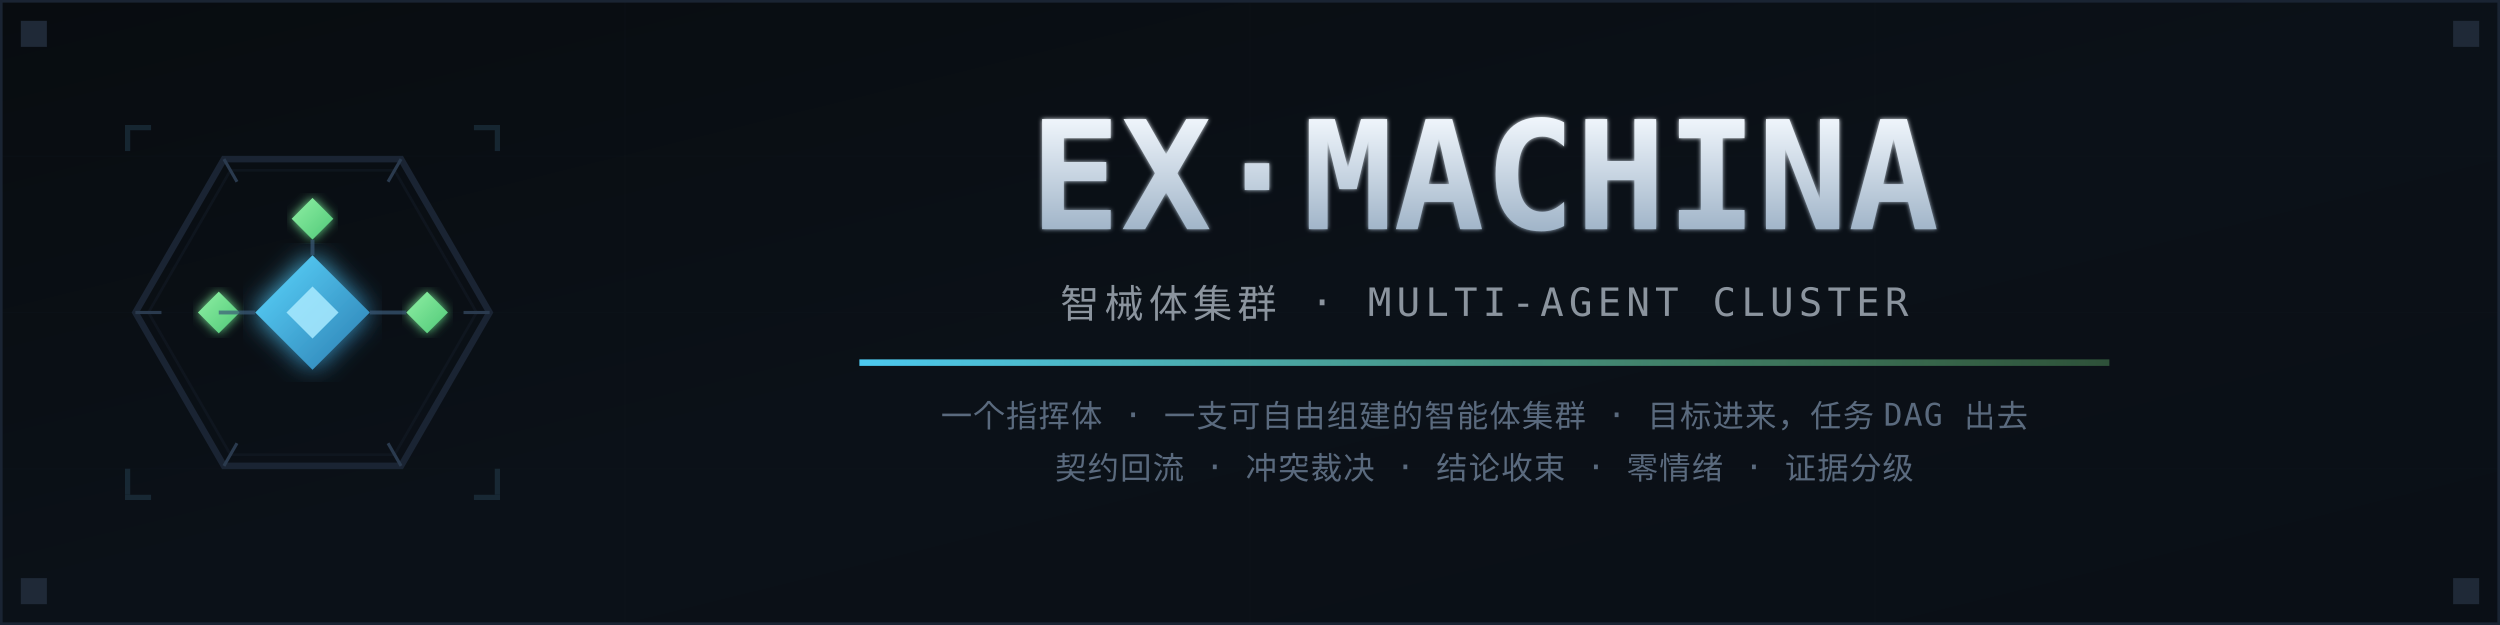
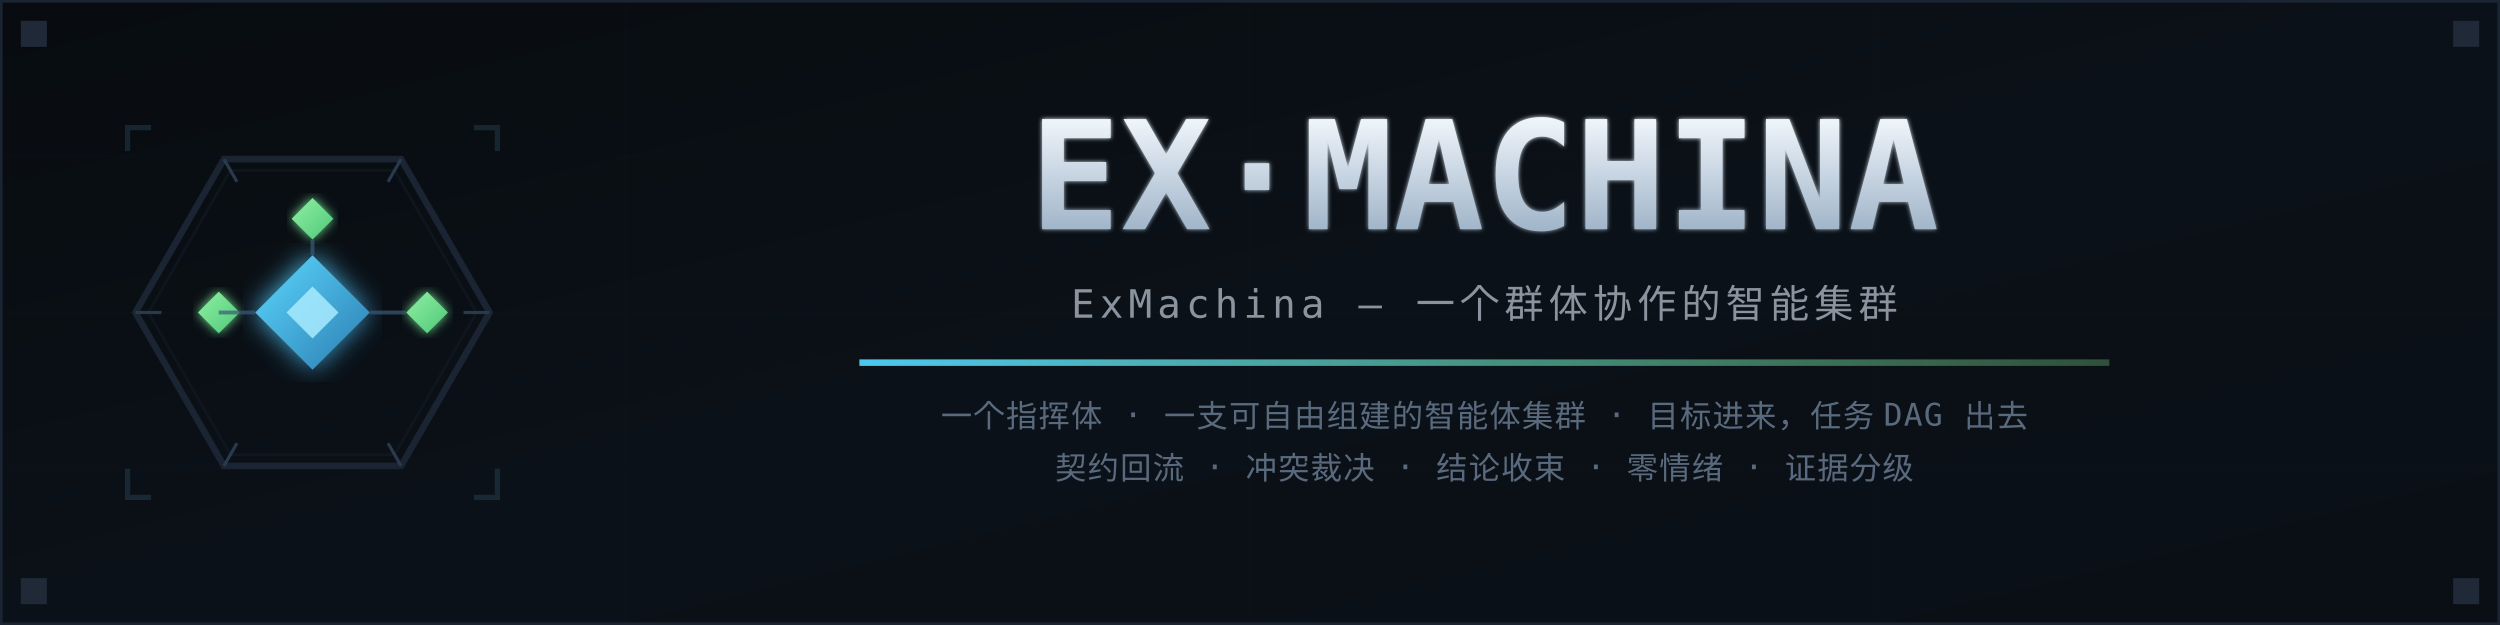
<svg xmlns="http://www.w3.org/2000/svg" width="960" height="240" viewBox="0 0 960 240">
  <defs>
    <linearGradient id="bg" x1="0" y1="0" x2="1" y2="1">
      <stop offset="0%" stop-color="#080c10" />
      <stop offset="50%" stop-color="#0b1118" />
      <stop offset="100%" stop-color="#0a0f16" />
    </linearGradient>
    <linearGradient id="coreGrad" x1="0" y1="0" x2="1" y2="1">
      <stop offset="0%" stop-color="#5dd8ff" />
      <stop offset="100%" stop-color="#2a7cb0" />
    </linearGradient>
    <linearGradient id="subGrad" x1="0" y1="0" x2="1" y2="1">
      <stop offset="0%" stop-color="#8ff0a4" />
      <stop offset="100%" stop-color="#50c878" />
    </linearGradient>
    <linearGradient id="textGrad" x1="0" y1="0" x2="0" y2="1">
      <stop offset="0%" stop-color="#f0f6fc" />
      <stop offset="100%" stop-color="#a0b4c8" />
    </linearGradient>
    <linearGradient id="underline" x1="0" y1="0" x2="1" y2="0">
      <stop offset="0%" stop-color="#4cc9f0" />
      <stop offset="100%" stop-color="#7ee787" stop-opacity="0.3" />
    </linearGradient>
    <filter id="glowBig">
      <feGaussianBlur stdDeviation="5" result="b" />
      <feMerge>
        <feMergeNode in="b" />
        <feMergeNode in="SourceGraphic" />
      </feMerge>
    </filter>
    <filter id="glowSm">
      <feGaussianBlur stdDeviation="2" result="b" />
      <feMerge>
        <feMergeNode in="b" />
        <feMergeNode in="SourceGraphic" />
      </feMerge>
    </filter>
    <filter id="glowText">
      <feGaussianBlur stdDeviation="0.8" result="b" />
      <feMerge>
        <feMergeNode in="b" />
        <feMergeNode in="SourceGraphic" />
      </feMerge>
    </filter>
  </defs>
  <rect width="960" height="240" fill="url(#bg)" />
  <g stroke="#10161f" stroke-width="0.4" opacity="0.25">
    <line x1="0" y1="60" x2="960" y2="60" />
    <line x1="0" y1="120" x2="960" y2="120" />
    <line x1="0" y1="180" x2="960" y2="180" />
    <line x1="240" y1="0" x2="240" y2="240" />
    <line x1="480" y1="0" x2="480" y2="240" />
    <line x1="720" y1="0" x2="720" y2="240" />
  </g>
  <g transform="translate(120,120)">
    <polygon points="-68,0 -34,-58.9 34,-58.9 68,0 34,58.9 -34,58.9" fill="none" stroke="#1a2433" stroke-width="2.5" />
    <polygon points="-63,0 -31.5,-54.6 31.5,-54.6 63,0 31.5,54.6 -31.5,54.6" fill="none" stroke="#141c28" stroke-width="1" opacity="0.5" />
    <g stroke="#2a3a4e" stroke-width="1.2">
      <line x1="-68" y1="0" x2="-58" y2="0" />
      <line x1="-34" y1="-58.9" x2="-29" y2="-50.2" />
      <line x1="34" y1="-58.9" x2="29" y2="-50.2" />
      <line x1="68" y1="0" x2="58" y2="0" />
      <line x1="34" y1="58.9" x2="29" y2="50.2" />
      <line x1="-34" y1="58.9" x2="-29" y2="50.2" />
    </g>
    <g filter="url(#glowBig)">
      <polygon points="0,-22 22,0 0,22 -22,0" fill="url(#coreGrad)" />
    </g>
    <polygon points="0,-10 10,0 0,10 -10,0" fill="#a8eaff" opacity="0.85" />
    <polygon points="0,-44 8,-36 0,-28 -8,-36" fill="url(#subGrad)" filter="url(#glowSm)" />
    <polygon points="44,-8 52,0 44,8 36,0" fill="url(#subGrad)" filter="url(#glowSm)" />
    <polygon points="-36,-8 -28,0 -36,8 -44,0" fill="url(#subGrad)" filter="url(#glowSm)" />
    <g stroke="#3a5a78" stroke-width="1.5" opacity="0.7">
      <line x1="0" y1="-22" x2="0" y2="-28" />
      <line x1="22" y1="0" x2="36" y2="0" />
      <line x1="-22" y1="0" x2="-36" y2="0" />
    </g>
    <g fill="#2a4a60" opacity="0.4">
      <rect x="-72" y="-72" width="10" height="2" />
      <rect x="-72" y="-72" width="2" height="10" />
      <rect x="62" y="-72" width="10" height="2" />
      <rect x="70" y="-72" width="2" height="10" />
      <rect x="-72" y="70" width="10" height="2" />
      <rect x="-72" y="60" width="2" height="10" />
      <rect x="62" y="70" width="10" height="2" />
      <rect x="70" y="60" width="2" height="10" />
    </g>
  </g>
  <text x="570" y="88" font-family="'SF Mono','Cascadia Code','Fira Code','JetBrains Mono',monospace" font-size="58" font-weight="800" fill="url(#textGrad)" text-anchor="middle" filter="url(#glowText)">
    EX·MACHINA
  </text>
  <text x="570" y="122" font-family="'SF Mono','Cascadia Code',monospace" font-size="15" fill="#8b949e" letter-spacing="2" text-anchor="middle">
-     智械体集群 · MULTI-AGENT CLUSTER
+     ExMachina — 一个群体协作的智能集群
  </text>
  <rect x="330" y="138" width="480" height="2.5" fill="url(#underline)" />
  <text x="570" y="164" font-family="'SF Mono','Cascadia Code',monospace" font-size="12" fill="#5a6a7e" letter-spacing="0.5" text-anchor="middle">
    一个指挥体 · 一支可自由组建的智能体集群 · 目标进来，任务 DAG 出去
  </text>
  <text x="570" y="184" font-family="'SF Mono','Cascadia Code',monospace" font-size="12" fill="#5a6a7e" letter-spacing="0.5" text-anchor="middle">
    契约回流 · 冲突裁决 · 结论收束 · 零情绪 · 证据分级
  </text>
  <rect x="0.5" y="0.5" width="959" height="239" fill="none" stroke="#1a2433" stroke-width="1" />
  <g fill="#1f2937">
    <rect x="8" y="8" width="10" height="10" />
    <rect x="942" y="8" width="10" height="10" />
    <rect x="8" y="222" width="10" height="10" />
    <rect x="942" y="222" width="10" height="10" />
  </g>
</svg>
